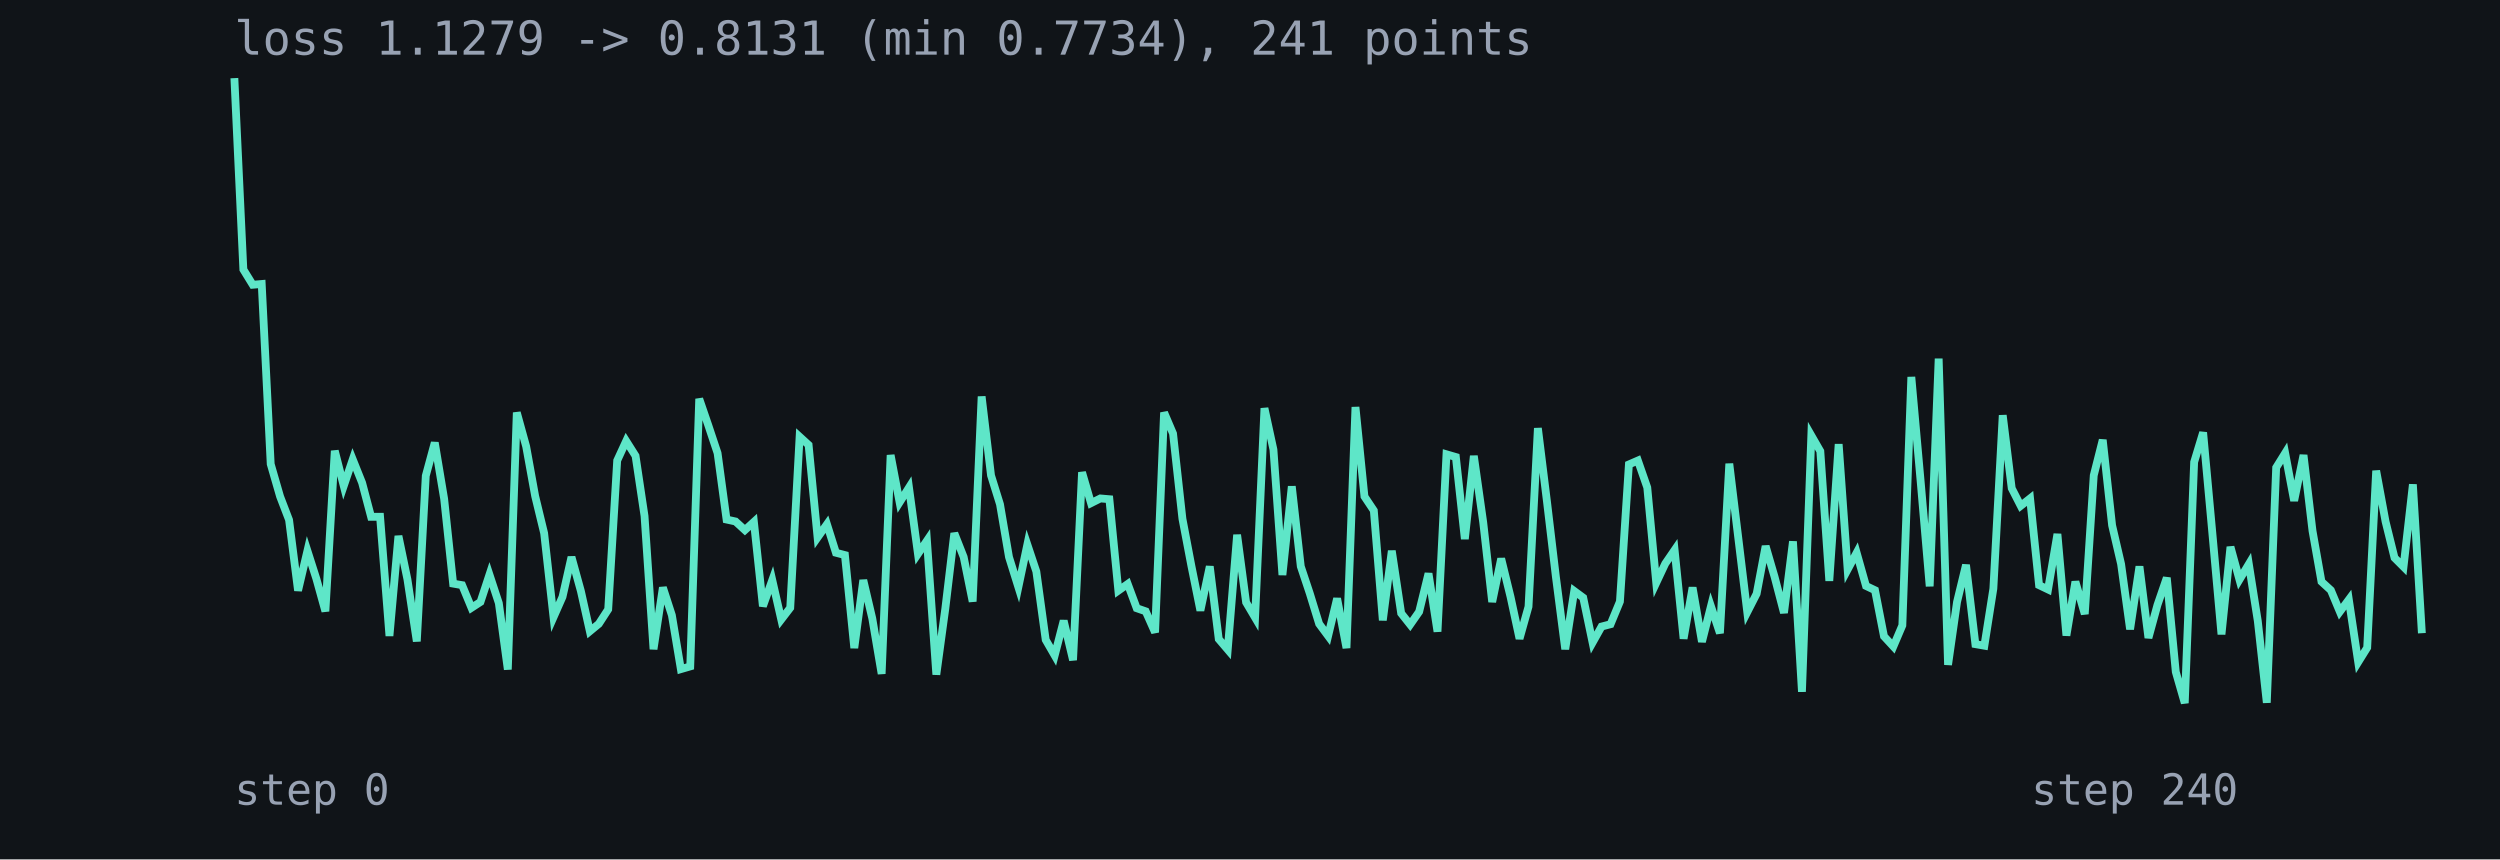
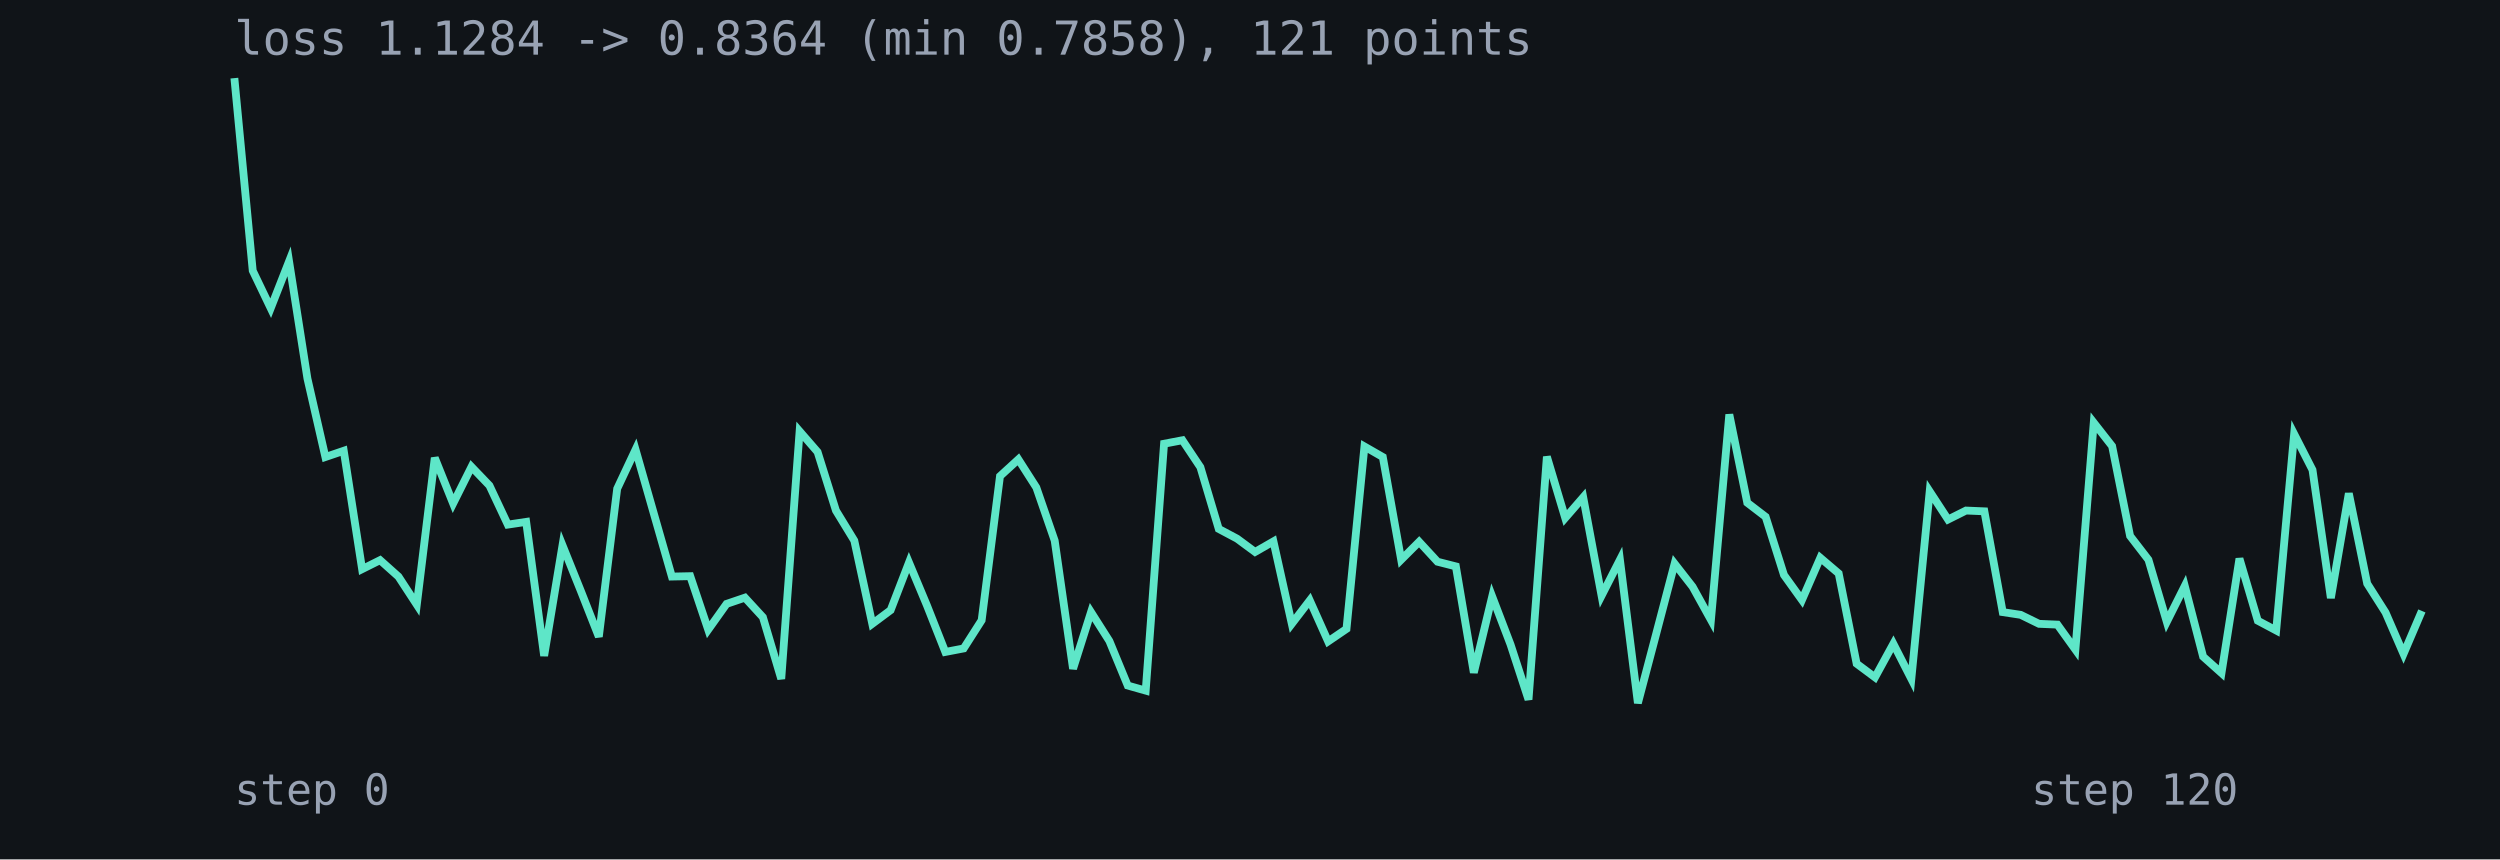
<svg xmlns="http://www.w3.org/2000/svg" width="640" height="220" viewBox="0 0 640 220">
  <rect width="640" height="220" fill="#101418" />
-   <polyline fill="none" stroke="#5ee6c8" stroke-width="2" points="60.0,20.0 62.3,69.0 64.7,72.9 67.0,72.7 69.3,118.8 71.7,127.1 74.0,133.1 76.3,151.2 78.7,141.0 81.0,148.2 83.3,156.5 85.7,115.4 88.0,124.4 90.3,117.6 92.7,123.6 95.0,132.3 97.3,132.3 99.7,162.8 102.0,137.2 104.3,148.3 106.7,164.2 109.0,121.8 111.3,113.3 113.7,127.7 116.0,149.4 118.3,149.8 120.7,155.6 123.0,154.1 125.3,147.1 127.7,154.4 130.0,171.4 132.3,105.6 134.7,114.3 137.0,127.0 139.3,136.5 141.7,158.0 144.0,152.8 146.3,142.6 148.7,151.3 151.0,161.6 153.3,159.7 155.7,156.0 158.0,117.9 160.3,112.9 162.7,116.7 165.0,132.1 167.3,166.2 169.7,150.4 172.0,157.5 174.3,171.3 176.7,170.6 179.0,102.1 181.3,108.8 183.7,116.0 186.0,133.0 188.3,133.5 190.7,135.7 193.0,133.6 195.3,155.2 197.7,148.5 200.0,158.6 202.3,155.6 204.7,111.8 207.0,113.9 209.3,137.6 211.7,134.2 214.0,141.5 216.3,142.1 218.7,165.9 221.0,148.5 223.3,158.3 225.7,172.5 228.0,116.5 230.3,128.6 232.7,124.8 235.0,141.8 237.3,138.4 239.7,172.7 242.0,155.8 244.3,136.5 246.7,142.6 249.0,154.0 251.3,101.5 253.7,121.7 256.0,129.1 258.3,142.6 260.7,150.3 263.0,139.4 265.3,146.3 267.7,163.8 270.0,167.8 272.3,158.9 274.7,169.0 277.0,120.9 279.3,128.8 281.7,127.6 284.0,127.8 286.3,151.2 288.7,149.5 291.0,155.7 293.3,156.5 295.7,161.9 298.0,105.6 300.3,111.0 302.7,132.8 305.0,144.9 307.3,156.3 309.7,145.0 312.0,163.6 314.3,166.3 316.7,136.9 319.0,154.2 321.3,158.1 323.7,104.5 326.0,115.1 328.3,147.2 330.7,124.5 333.0,145.0 335.3,151.9 337.7,159.7 340.0,162.8 342.3,153.2 344.7,165.9 347.0,104.2 349.3,127.1 351.7,130.7 354.0,158.8 356.3,141.0 358.7,157.0 361.0,159.9 363.3,156.6 365.7,146.8 368.0,161.7 370.3,116.3 372.7,117.0 375.0,138.0 377.3,116.7 379.7,133.7 382.0,154.1 384.3,143.0 386.7,152.8 389.0,163.5 391.3,155.3 393.7,109.6 396.0,128.2 398.3,147.6 400.7,166.2 403.0,151.3 405.3,153.0 407.7,164.5 410.0,160.4 412.3,159.8 414.7,154.0 417.0,118.9 419.3,117.9 421.7,124.8 424.0,149.2 426.3,144.3 428.7,140.8 431.0,163.5 433.3,150.4 435.7,164.3 438.0,155.2 440.3,162.1 442.7,118.7 445.0,137.7 447.3,156.7 449.7,152.0 452.0,139.8 454.3,147.7 456.7,156.9 459.0,138.6 461.3,177.1 463.7,111.5 466.0,115.5 468.3,148.7 470.7,113.7 473.0,145.8 475.3,141.5 477.7,150.0 480.0,151.1 482.3,162.9 484.7,165.5 487.0,160.1 489.3,96.5 491.7,123.4 494.0,150.1 496.3,91.8 498.7,170.2 501.0,154.1 503.3,144.6 505.7,164.9 508.0,165.3 510.3,150.7 512.7,106.3 515.0,125.0 517.3,129.5 519.7,127.6 522.0,149.8 524.3,150.9 526.7,136.7 529.0,162.7 531.3,148.9 533.7,157.2 536.0,121.7 538.3,112.6 540.7,134.5 543.0,144.4 545.3,161.1 547.7,145.0 550.0,163.3 552.3,154.9 554.7,147.9 557.0,172.0 559.3,180.0 561.7,118.3 564.0,110.7 566.3,135.8 568.7,162.4 571.0,140.0 573.3,148.4 575.7,144.4 578.0,159.0 580.3,179.9 582.7,119.7 585.0,116.0 587.3,128.2 589.7,116.5 592.0,135.9 594.3,148.9 596.7,151.1 599.0,156.6 601.3,153.5 603.7,169.5 606.0,165.8 608.3,120.5 610.7,133.5 613.0,142.8 615.3,145.1 617.7,124.0 620.0,162.1" />
-   <text x="60" y="14" fill="#98a2b3" font-family="monospace" font-size="12">loss 1.1279 -&gt; 0.8131 (min 0.7734), 241 points</text>
+   <polyline fill="none" stroke="#5ee6c8" stroke-width="2" points="60.0,20.0 64.7,69.3 69.3,78.9 74.0,66.9 78.7,96.9 83.3,117.0 88.0,115.4 92.7,145.7 97.3,143.4 102.0,147.6 106.7,154.8 111.3,117.2 116.0,128.9 120.7,119.5 125.3,124.3 130.0,134.3 134.7,133.6 139.3,167.9 144.0,139.6 148.7,151.3 153.3,163.0 158.0,125.1 162.7,115.1 167.3,131.2 172.0,147.6 176.7,147.5 181.3,161.2 186.0,154.6 190.7,153.0 195.3,158.0 200.0,173.8 204.7,110.4 209.3,115.7 214.0,130.7 218.7,138.4 223.3,159.7 228.0,156.2 232.7,144.0 237.3,155.0 242.0,166.9 246.7,166.0 251.3,158.8 256.0,121.9 260.7,117.6 265.3,124.8 270.0,138.4 274.7,171.2 279.3,156.7 284.0,164.1 288.7,175.5 293.3,176.8 298.0,113.6 302.7,112.7 307.3,119.6 312.0,135.4 316.7,137.9 321.3,141.3 326.0,138.6 330.7,159.7 335.3,153.7 340.0,164.2 344.7,161.0 349.3,114.3 354.0,117.0 358.7,143.3 363.3,138.7 368.0,143.8 372.7,145.0 377.3,172.2 382.0,152.7 386.7,165.0 391.3,179.1 396.0,116.9 400.7,132.6 405.3,127.3 410.0,152.5 414.7,143.3 419.3,180.0 424.0,162.2 428.7,144.3 433.3,150.2 438.0,158.7 442.7,106.1 447.3,128.7 452.0,132.3 456.7,147.2 461.3,153.6 466.0,142.8 470.7,146.8 475.3,169.9 480.0,173.4 484.7,164.8 489.3,173.8 494.0,125.8 498.7,133.0 503.3,130.7 508.0,130.9 512.7,156.7 517.3,157.4 522.0,159.7 526.7,159.9 531.3,166.3 536.0,108.2 540.7,114.2 545.3,137.2 550.0,143.3 554.7,159.2 559.3,150.0 564.0,168.1 568.7,172.3 573.3,143.0 578.0,158.9 582.7,161.4 587.3,111.1 592.0,120.3 596.7,153.1 601.3,126.3 606.0,149.4 610.7,156.8 615.3,167.4 620.0,156.4" />
+   <text x="60" y="14" fill="#98a2b3" font-family="monospace" font-size="12">loss 1.1284 -&gt; 0.8364 (min 0.7858), 121 points</text>
  <text x="60" y="206" fill="#98a2b3" font-family="monospace" font-size="11">step 0</text>
-   <text x="520" y="206" fill="#98a2b3" font-family="monospace" font-size="11">step 240</text>
+   <text x="520" y="206" fill="#98a2b3" font-family="monospace" font-size="11">step 120</text>
</svg>
